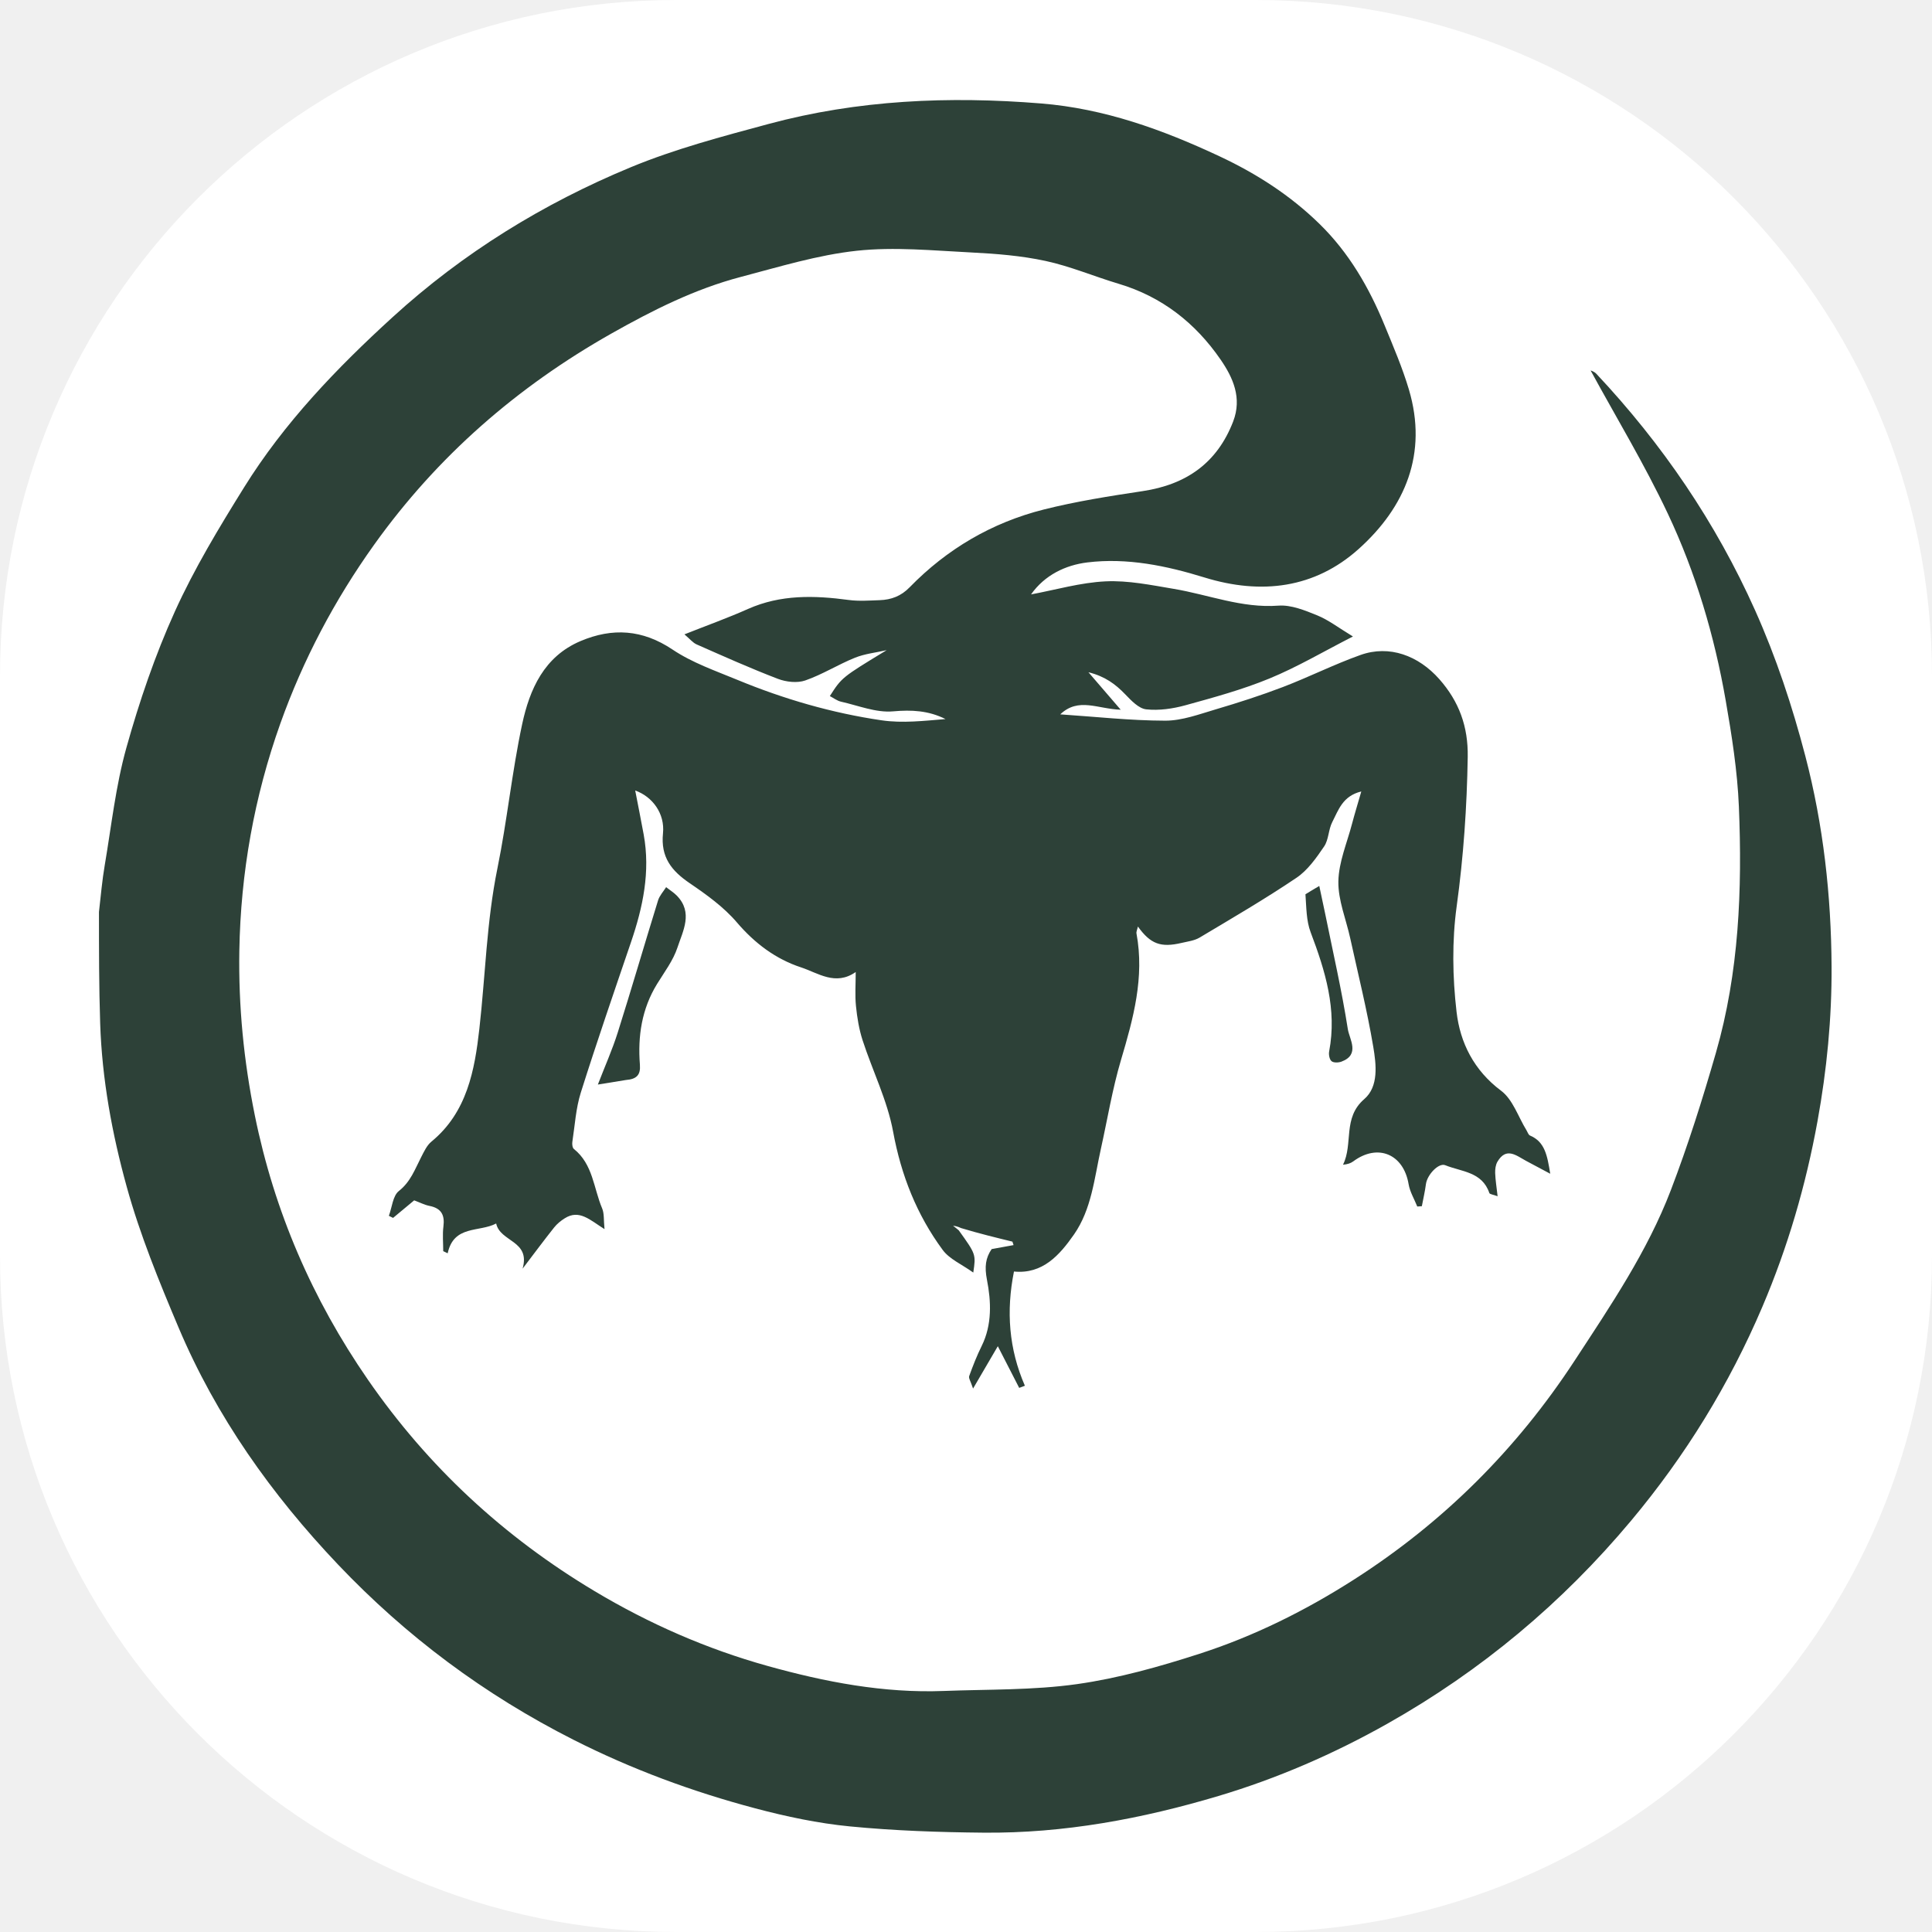
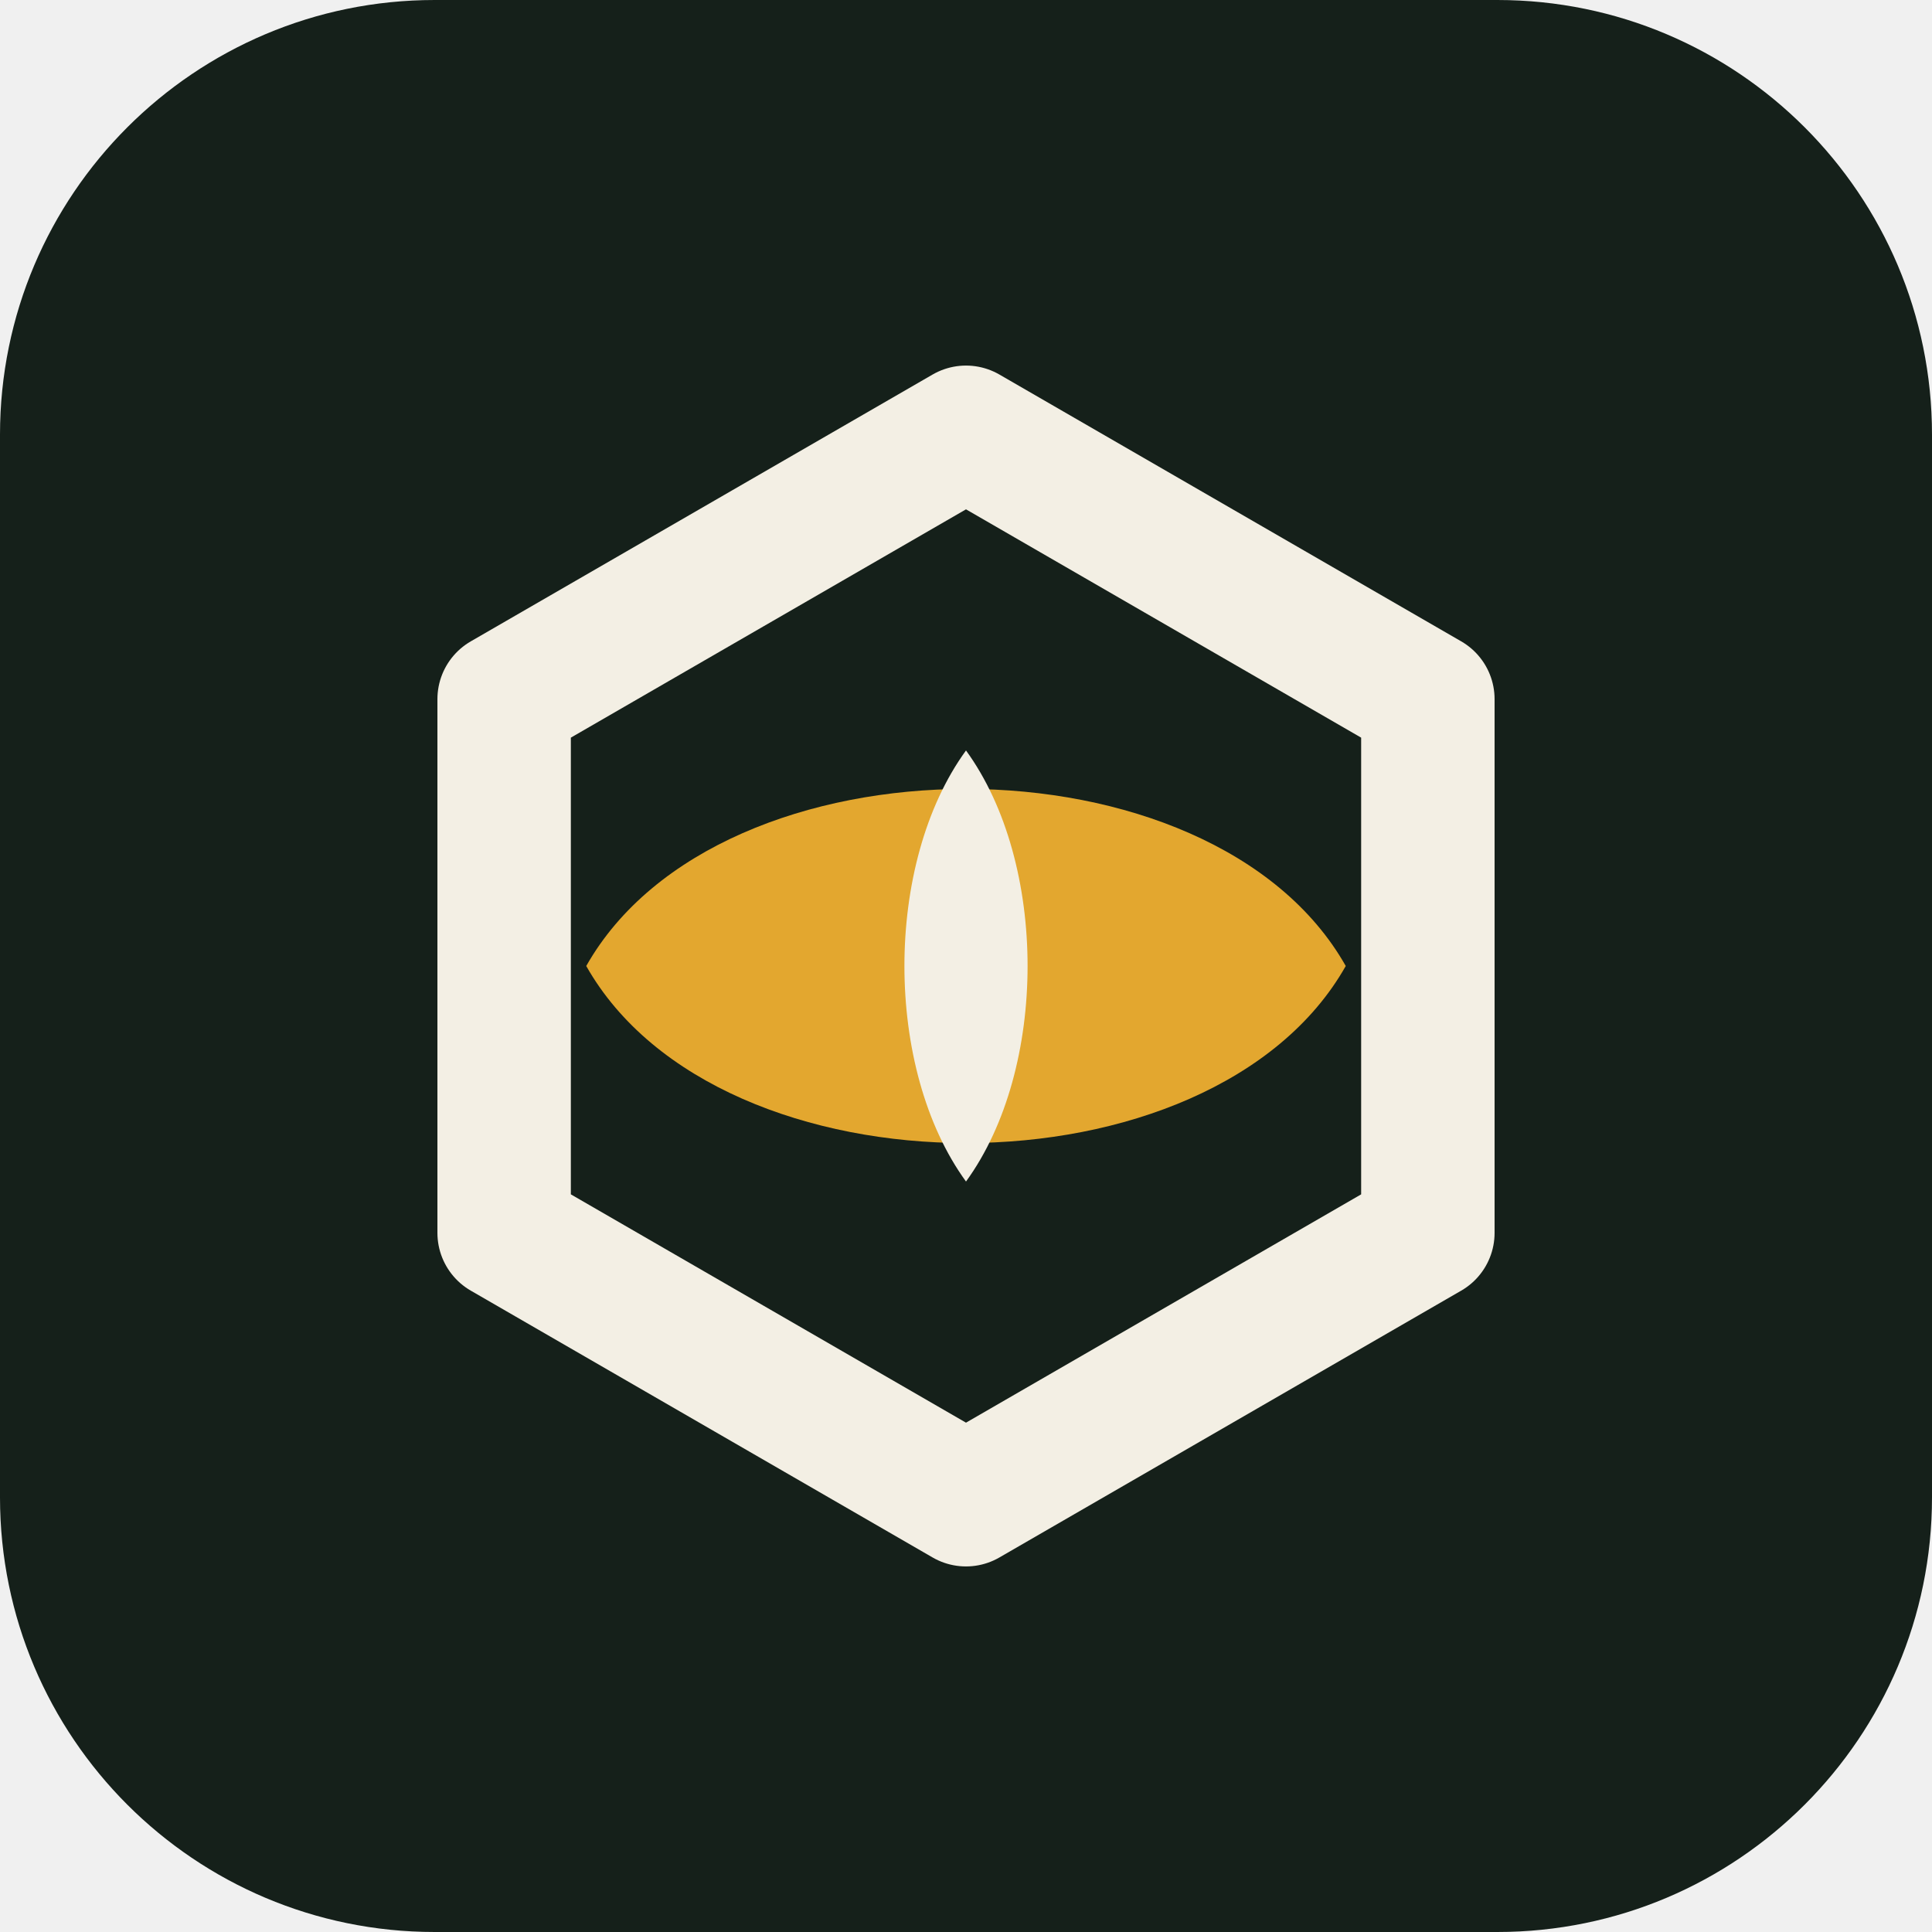
- <svg xmlns="http://www.w3.org/2000/svg" version="1.1" width="1000" height="1000">
-   <g clip-path="url(#SvgjsClipPath1541)">
-     <rect width="1000" height="1000" fill="#ffffff" />
-     <g transform="matrix(1.451613,0,0,1.451613,50,50)">
-       <svg version="1.1" width="620" height="620">
-         <style>@media (prefers-color-scheme: light) { :root { filter: none; } }
- @media (prefers-color-scheme: dark) { :root { filter: none; } }</style>
-         <g class="layer">
-           <g id="svg_2" transform="matrix(1.1032, 0, 0, 1.1032, -31.966, -30.9031)">
-             <svg enable-background="new 0 0 620 620" id="svg_1" version="1.1" viewBox="0 0 620 620" x="0px" xml:space="preserve" y="0px">
-               <style type="text/css">.st0{fill:#2D4138;}</style>
-               <g id="svg_3">
-                 <path class="st0" d="m307.63,394.44c5.57,7.75 5.57,7.75 4.7,13.66c-3.7,-2.66 -7.69,-4.33 -9.89,-7.32c-8.38,-11.38 -13.42,-24.1 -16.02,-38.21c-1.86,-10.12 -6.66,-19.68 -9.87,-29.57c-1.15,-3.55 -1.76,-7.34 -2.14,-11.07c-0.35,-3.46 -0.08,-6.98 -0.08,-10.97c-6.55,4.58 -12.18,0.3 -17.66,-1.5c-8.19,-2.68 -14.96,-7.77 -20.75,-14.54c-4.23,-4.96 -9.78,-8.95 -15.23,-12.66c-5.89,-4.01 -9.44,-8.41 -8.65,-16.14c0.65,-6.35 -3.37,-11.84 -8.98,-13.83c0.96,4.97 1.89,9.59 2.74,14.23c2.2,12.01 -0.24,23.47 -4.1,34.79c-5.51,16.17 -11.08,32.32 -16.22,48.61c-1.61,5.11 -1.92,10.62 -2.74,15.97c-0.11,0.73 0.03,1.89 0.51,2.27c6.17,4.92 6.36,12.68 9.12,19.19c0.71,1.66 0.47,3.72 0.77,6.71c-4.71,-2.96 -8.15,-6.47 -12.84,-3.51c-1.28,0.8 -2.52,1.81 -3.45,2.98c-3.13,3.93 -6.12,7.97 -10.19,13.31c2.63,-9.16 -7.25,-8.57 -8.54,-14.6c-5.46,2.89 -13.69,0.42 -15.67,9.63c-0.48,-0.23 -0.96,-0.46 -1.44,-0.69c0,-2.66 -0.27,-5.35 0.06,-7.96c0.48,-3.71 -0.66,-5.9 -4.47,-6.66c-1.62,-0.32 -3.15,-1.12 -4.98,-1.8c-2.15,1.79 -4.49,3.73 -6.82,5.67c-0.45,-0.22 -0.91,-0.44 -1.36,-0.67c1.02,-2.74 1.27,-6.47 3.23,-8.02c3.8,-2.99 5.2,-7.05 7.21,-10.95c0.92,-1.78 1.83,-3.8 3.32,-5.02c11.54,-9.47 13.99,-23.15 15.49,-36.47c1.95,-17.26 2.33,-34.66 5.83,-51.81c3.15,-15.44 4.7,-31.22 8,-46.63c2.42,-11.28 7.09,-21.89 18.88,-26.87c10.32,-4.36 20.01,-3.77 29.75,2.76c6.34,4.25 13.85,6.85 20.99,9.8c15,6.2 30.56,10.71 46.6,13.06c6.73,0.98 13.73,0.16 20.61,-0.41c-5.49,-2.75 -10.94,-3.03 -16.96,-2.49c-5.47,0.49 -11.22,-1.87 -16.81,-3.13c-1.28,-0.29 -2.41,-1.19 -3.61,-1.81c3.87,-6.03 3.87,-6.03 18.36,-14.84c-3.43,0.79 -7.03,1.15 -10.25,2.45c-5.45,2.2 -10.52,5.42 -16.05,7.34c-2.61,0.91 -6.18,0.5 -8.85,-0.52c-8.86,-3.39 -17.54,-7.28 -26.23,-11.11c-1.28,-0.56 -2.26,-1.82 -3.98,-3.27c7.34,-2.91 14.04,-5.31 20.53,-8.2c10.58,-4.71 21.47,-4.4 32.57,-2.91c3.28,0.44 6.68,0.18 10.02,0.06c3.72,-0.13 6.88,-1.29 9.67,-4.16c12.07,-12.39 26.6,-20.91 43.32,-25.13c10.51,-2.65 21.29,-4.34 32.03,-5.96c14.04,-2.11 24.04,-9.06 29.22,-22.51c2.91,-7.57 -0.02,-14.14 -4.08,-20.02c-8.14,-11.81 -18.95,-20.31 -32.93,-24.48c-7.91,-2.36 -15.6,-5.65 -23.63,-7.38c-7.83,-1.69 -15.96,-2.34 -23.99,-2.74c-12.35,-0.61 -24.86,-1.87 -37.05,-0.55c-12.66,1.37 -25.09,5.21 -37.48,8.46c-14.83,3.9 -28.44,10.75 -41.74,18.26c-30.51,17.24 -56.31,39.68 -76.76,68.3c-12.79,17.9 -22.95,37.16 -30.3,57.76c-8.44,23.68 -12.83,48.26 -13.26,73.47c-0.3,17.91 1.43,35.57 5,53.17c6.3,31.07 18.58,59.44 36.54,85.44c19.44,28.14 43.92,50.81 73.31,68.38c17.62,10.54 36.25,18.69 55.87,24.16c18.52,5.17 37.49,8.84 56.95,8.09c14.37,-0.55 28.88,-0.21 43.06,-2.21c13.4,-1.89 26.65,-5.63 39.57,-9.8c17.67,-5.7 34.26,-13.95 49.97,-24c28.89,-18.48 52.57,-42.09 71.33,-70.78c11.57,-17.69 23.48,-35.22 31.07,-55.05c5.56,-14.54 10.26,-29.44 14.57,-44.4c7.49,-26.01 8.54,-52.8 7.43,-79.62c-0.48,-11.49 -2.29,-22.98 -4.27,-34.34c-3.64,-20.88 -9.67,-41.2 -18.7,-60.33c-7.56,-16.02 -16.78,-31.26 -24.94,-46.25c-0.1,-0.06 1.1,0.27 1.83,1.04c21.3,22.68 38.62,48.07 51.33,76.48c6.79,15.18 12.01,30.92 16.23,47.09c5.84,22.36 8.35,45.09 8.48,68c0.09,16.72 -1.53,33.43 -4.55,50.03c-3.76,20.7 -9.61,40.71 -17.82,59.97c-10.69,25.1 -24.87,48.16 -42.43,69.14c-22.28,26.63 -48.46,48.51 -78.68,65.56c-17.38,9.8 -35.63,17.73 -54.7,23.42c-24.69,7.37 -49.96,12.09 -75.86,11.85c-14.42,-0.13 -28.88,-0.63 -43.22,-2.02c-10.3,-1 -20.59,-3.18 -30.61,-5.84c-20.32,-5.39 -39.96,-12.64 -58.81,-22.19c-28.68,-14.52 -54.02,-33.4 -76.09,-56.65c-21.45,-22.6 -39.34,-47.77 -51.51,-76.58c-6.29,-14.88 -12.46,-29.96 -16.75,-45.49c-4.73,-17.1 -7.98,-34.7 -8.58,-52.8c-0.39,-11.96 -0.39,-23.76 -0.39,-36.02c0.61,-5.32 1.03,-10.23 1.86,-15.07c2.16,-12.7 3.54,-25.64 7,-37.99c4.19,-14.98 9.26,-29.88 15.67,-44.04c6.29,-13.89 14.27,-27.09 22.34,-40.07c12.99,-20.91 29.94,-38.56 48.04,-55.07c22.73,-20.75 48.66,-36.73 76.96,-48.45c14.33,-5.93 29.52,-9.94 44.54,-13.99c28.89,-7.79 58.37,-9.04 88.1,-6.63c20.43,1.65 39.2,8.43 57.63,17.06c12.04,5.64 22.89,12.63 32.33,21.85c9.51,9.28 16.04,20.56 21.04,32.74c2.82,6.87 5.78,13.75 7.89,20.85c6.13,20.67 -1.19,37.96 -16.21,51.46c-14.19,12.75 -31.47,14.93 -49.9,9.24c-12.25,-3.78 -24.96,-6.43 -37.83,-4.86c-7.11,0.87 -13.82,4.12 -18.2,10.34c8.01,-1.49 16.02,-3.84 24.12,-4.22c7.27,-0.34 14.69,1.2 21.96,2.42c11.27,1.88 22.04,6.31 33.89,5.43c4.1,-0.3 8.56,1.53 12.54,3.15c3.65,1.49 6.87,4 11.53,6.82c-9.57,4.89 -17.99,9.88 -26.96,13.57c-8.76,3.61 -18.01,6.13 -27.18,8.66c-4.07,1.12 -8.53,1.77 -12.67,1.32c-2.43,-0.26 -4.85,-2.85 -6.79,-4.86c-3.15,-3.28 -6.56,-5.82 -11.89,-7.13c3.61,4.19 6.58,7.64 10.43,12.11c-7.47,-0.23 -13.63,-4.11 -19.54,1.5c11.31,0.75 22.61,2.02 33.92,2.04c5.47,0.01 11.02,-2.09 16.41,-3.68c7.28,-2.15 14.53,-4.48 21.62,-7.19c8.45,-3.23 16.57,-7.33 25.08,-10.36c9.33,-3.33 18.73,0.18 25.48,7.8c6.43,7.27 9.35,15.39 9.19,25.13c-0.26,16.18 -1.36,32.21 -3.57,48.29c-1.54,11.19 -1.35,22.88 -0.04,34.13c1.15,9.97 5.61,18.92 14.41,25.5c3.78,2.83 5.51,8.4 8.17,12.73c0.37,0.6 0.62,1.5 1.15,1.73c4.78,2.02 5.57,6.32 6.55,12.36c-3.18,-1.7 -5.52,-2.92 -7.84,-4.18c-3.14,-1.71 -6.37,-4.55 -9.22,0.28c-0.6,1.02 -0.78,2.44 -0.74,3.66c0.08,2.3 0.46,4.58 0.79,7.51c-1.4,-0.53 -2.53,-0.62 -2.68,-1.05c-2.32,-6.89 -9,-6.85 -14.25,-8.98c-2.12,-0.86 -5.84,3.07 -6.24,6.12c-0.31,2.39 -0.87,4.75 -1.32,7.13c-0.49,0.03 -0.98,0.07 -1.48,0.1c-0.96,-2.41 -2.38,-4.74 -2.8,-7.23c-1.63,-9.73 -9.97,-13.24 -17.89,-7.36c-0.82,0.61 -1.83,0.95 -3.31,1.08c3.36,-6.76 -0.19,-15.12 6.86,-21.2c4.73,-4.07 3.88,-11.19 2.92,-16.91c-1.98,-11.79 -4.89,-23.42 -7.45,-35.1c-1.34,-6.13 -3.93,-12.26 -3.83,-18.35c0.11,-6.24 2.8,-12.44 4.42,-18.64c0.86,-3.26 1.86,-6.49 2.99,-10.44c-6.07,1.46 -7.4,6.08 -9.37,9.87c-1.27,2.44 -1.14,5.7 -2.65,7.91c-2.52,3.71 -5.31,7.69 -8.94,10.13c-10.16,6.85 -20.77,13.03 -31.3,19.32c-1.7,1.01 -3.87,1.26 -5.86,1.73c-6.68,1.56 -9.99,0.38 -14.08,-5.3c-0.22,1.02 -0.57,1.67 -0.46,2.25c2.63,14.15 -1.01,27.44 -5,40.84c-2.8,9.43 -4.39,19.23 -6.53,28.86c-2.1,9.45 -2.99,19.43 -8.67,27.58c-4.64,6.65 -10.13,12.89 -19.4,11.97c-2.56,12.78 -1.66,25.03 3.53,36.92c-0.61,0.23 -1.22,0.46 -1.84,0.69c-2.28,-4.45 -4.56,-8.9 -6.91,-13.47c-2.41,4.12 -4.83,8.26 -8,13.69c-0.77,-2.35 -1.5,-3.37 -1.25,-4.04c1.19,-3.3 2.48,-6.58 4.03,-9.72c3.43,-6.92 3.06,-14.47 1.71,-21.39c-0.82,-4.23 -0.45,-7.06 1.52,-9.93c2.49,-0.45 4.79,-0.87 7.08,-1.29c-0.12,-0.37 -0.25,-0.75 -0.37,-1.12c-5.36,-1.31 -10.73,-2.61 -16.59,-4.38c-1.19,-0.56 -1.9,-0.66 -2.6,-0.76c0.65,0.49 1.24,0.98 1.84,1.48z" id="svg_4" />
-                 <path class="st0" d="m200.06,345.86c-3.03,0.51 -5.66,0.93 -9.07,1.47c2.27,-5.88 4.67,-11.26 6.43,-16.83c4.48,-14.19 8.63,-28.48 13.03,-42.7c0.48,-1.54 1.71,-2.85 2.6,-4.26c1.16,0.91 2.45,1.7 3.47,2.74c5.32,5.47 1.97,11.37 0.19,16.78c-1.38,4.18 -4.21,7.9 -6.56,11.72c-4.97,8.07 -6.3,16.91 -5.57,26.13c0.26,3.32 -1.06,4.68 -4.52,4.95z" id="svg_5" />
-                 <path class="st0" d="m419.69,285.83c1.49,-0.93 2.68,-1.63 4.47,-2.69c0.66,3.08 1.28,5.92 1.86,8.76c2.54,12.5 5.4,24.94 7.37,37.53c0.51,3.24 4.06,8.23 -2.08,10.5c-0.96,0.35 -2.54,0.4 -3.19,-0.16c-0.68,-0.58 -0.96,-2.14 -0.77,-3.14c2.59,-13.57 -1.26,-26.05 -5.98,-38.52c-1.42,-3.73 -1.37,-8.02 -1.68,-12.28z" id="svg_6" />
-               </g>
-             </svg>
-           </g>
-         </g>
-       </svg>
-     </g>
+ <svg xmlns="http://www.w3.org/2000/svg" width="32" height="32" viewBox="0 0 64 64">
+   <rect width="64" height="64" rx="14.4" fill="#15201A" />
+   <g transform="translate(10.24 10.24) scale(0.68)">
+     <path d="M32 6 L54.5 19 L54.5 45 L32 58 L9.5 45 L9.5 19 Z" fill="none" stroke="#F3EFE4" stroke-width="6.5" stroke-linejoin="round" />
+     <path d="M13.5 32 C20 20.5 44 20.5 50.5 32 C44 43.5 20 43.5 13.5 32 Z" fill="#E3A72F" />
+     <path d="M32 21.5 C36 27 36 37 32 42.5 C28 37 28 27 32 21.5 Z" fill="#F3EFE4" />
  </g>
-   <defs>
-     <clipPath id="SvgjsClipPath1541">
-       <rect width="1000" height="1000" x="0" y="0" rx="350" ry="350" />
-     </clipPath>
-   </defs>
</svg>
